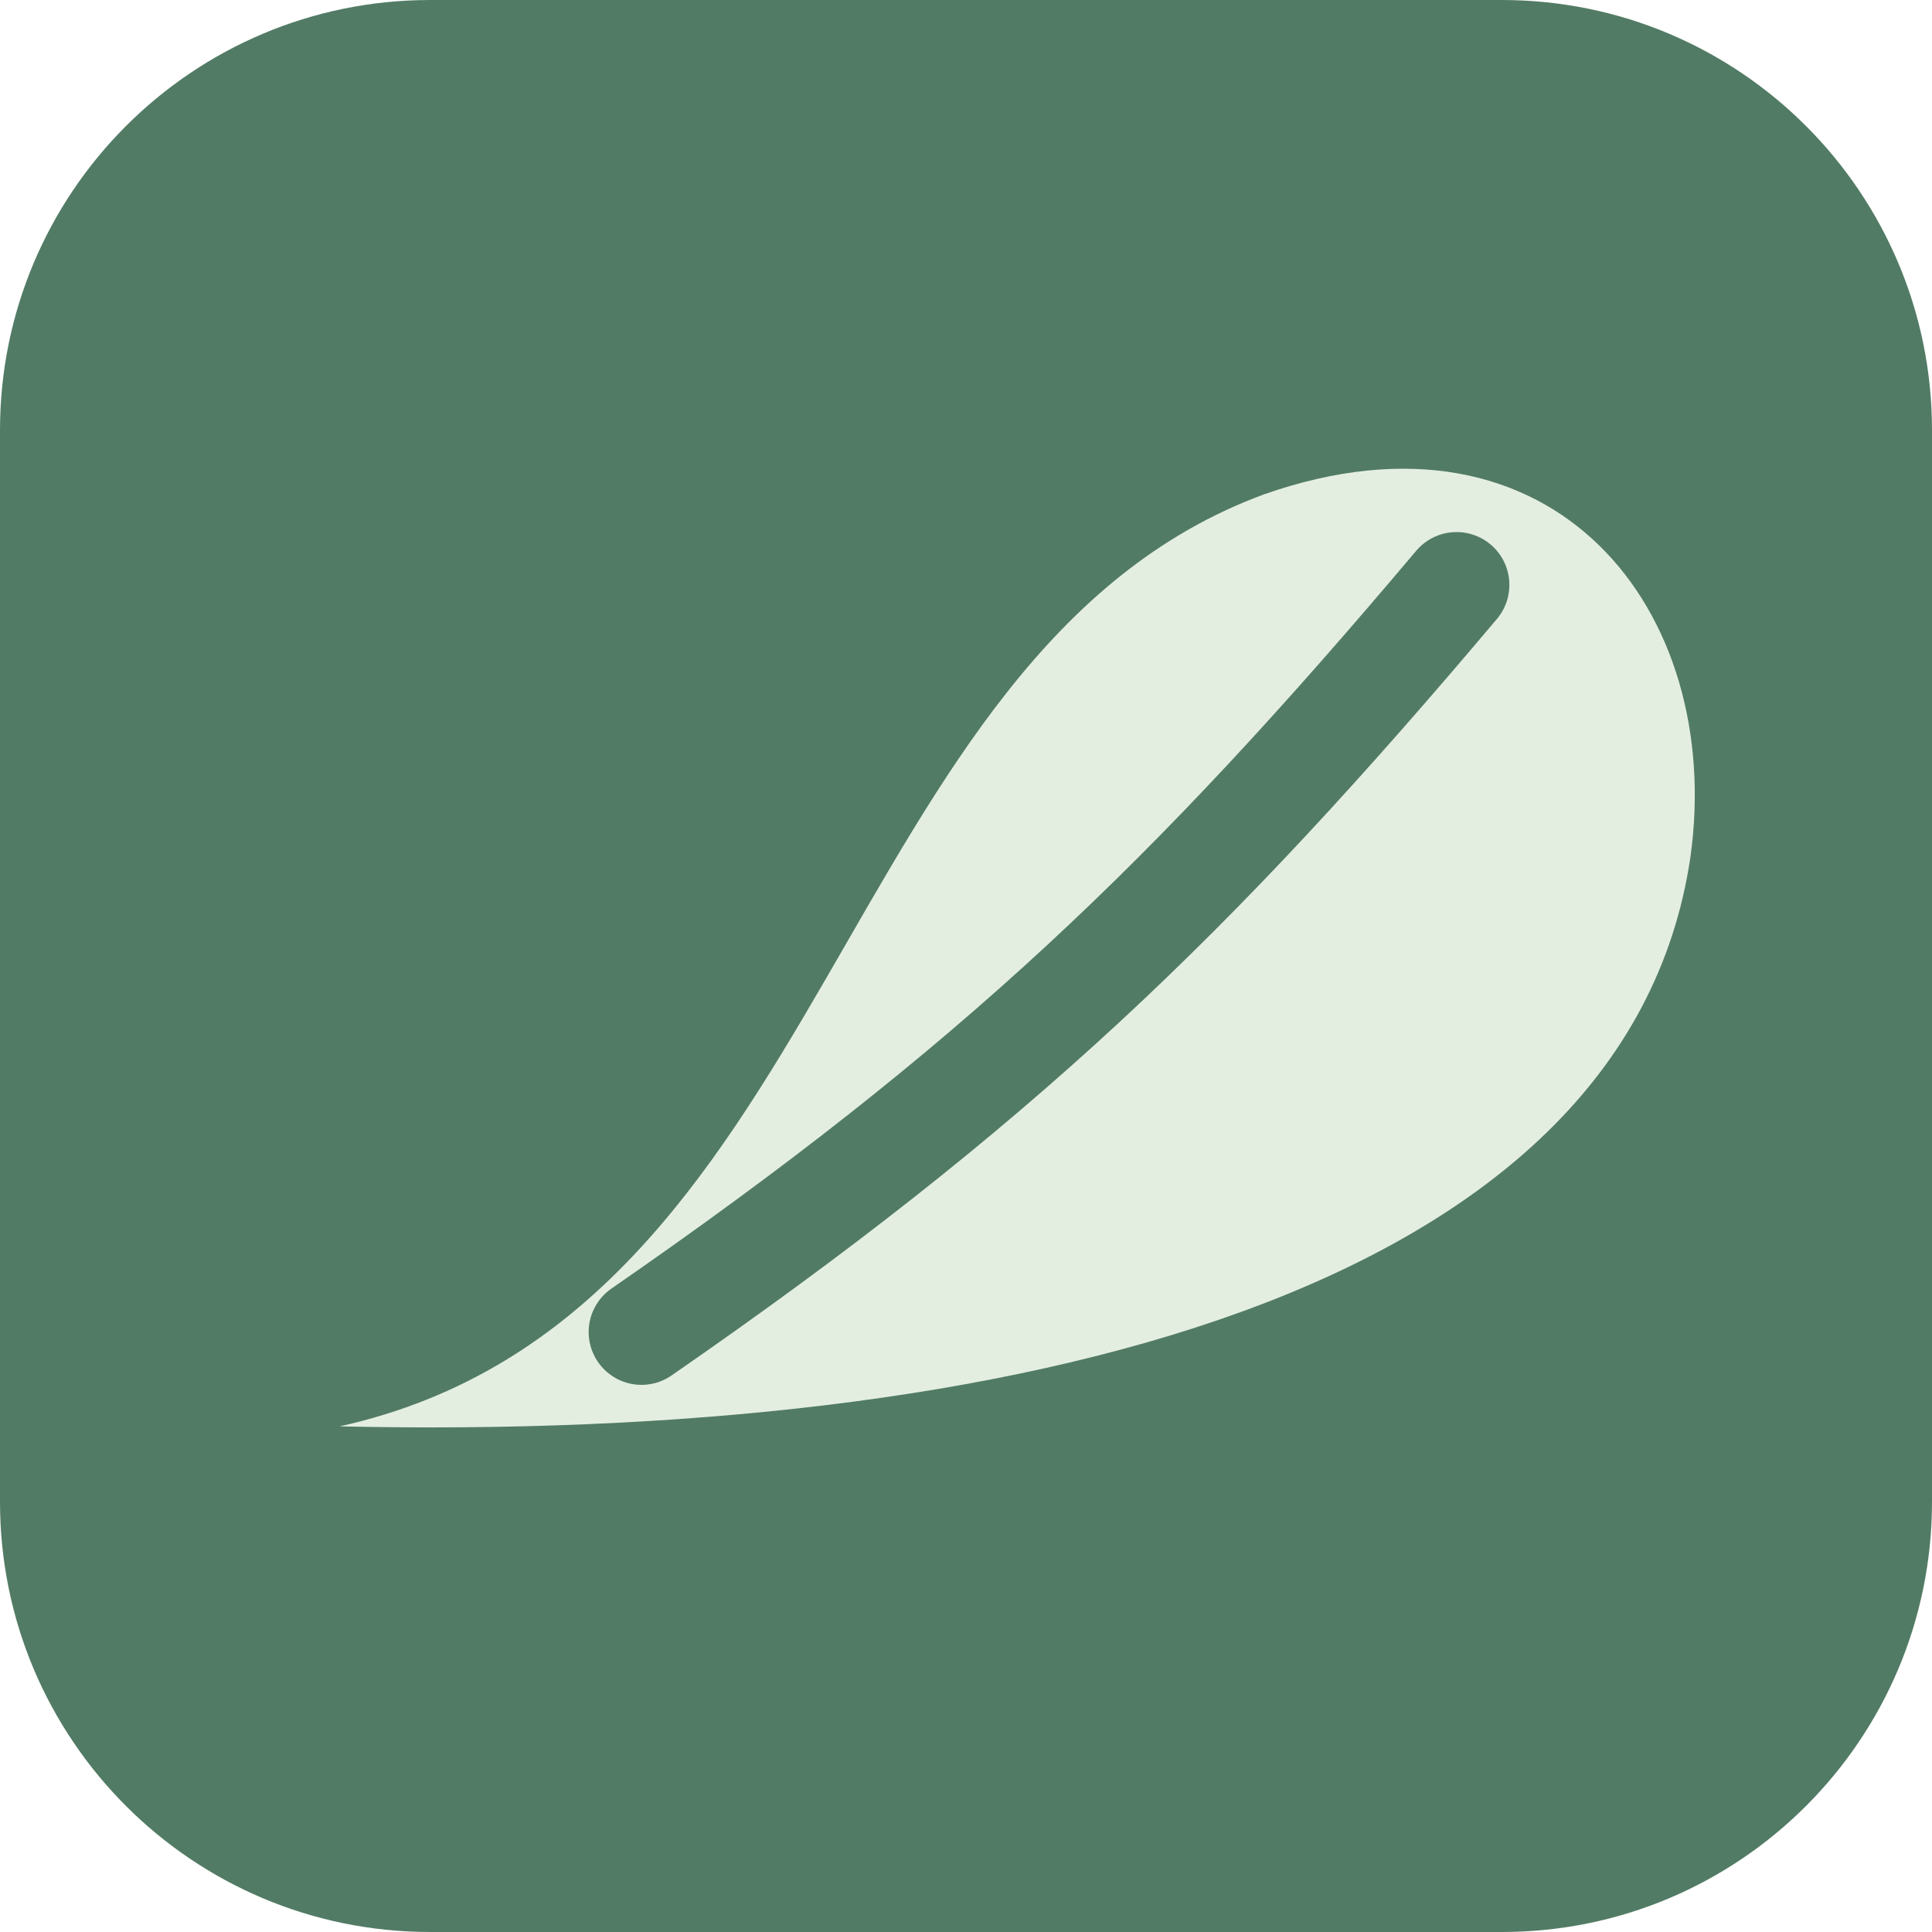
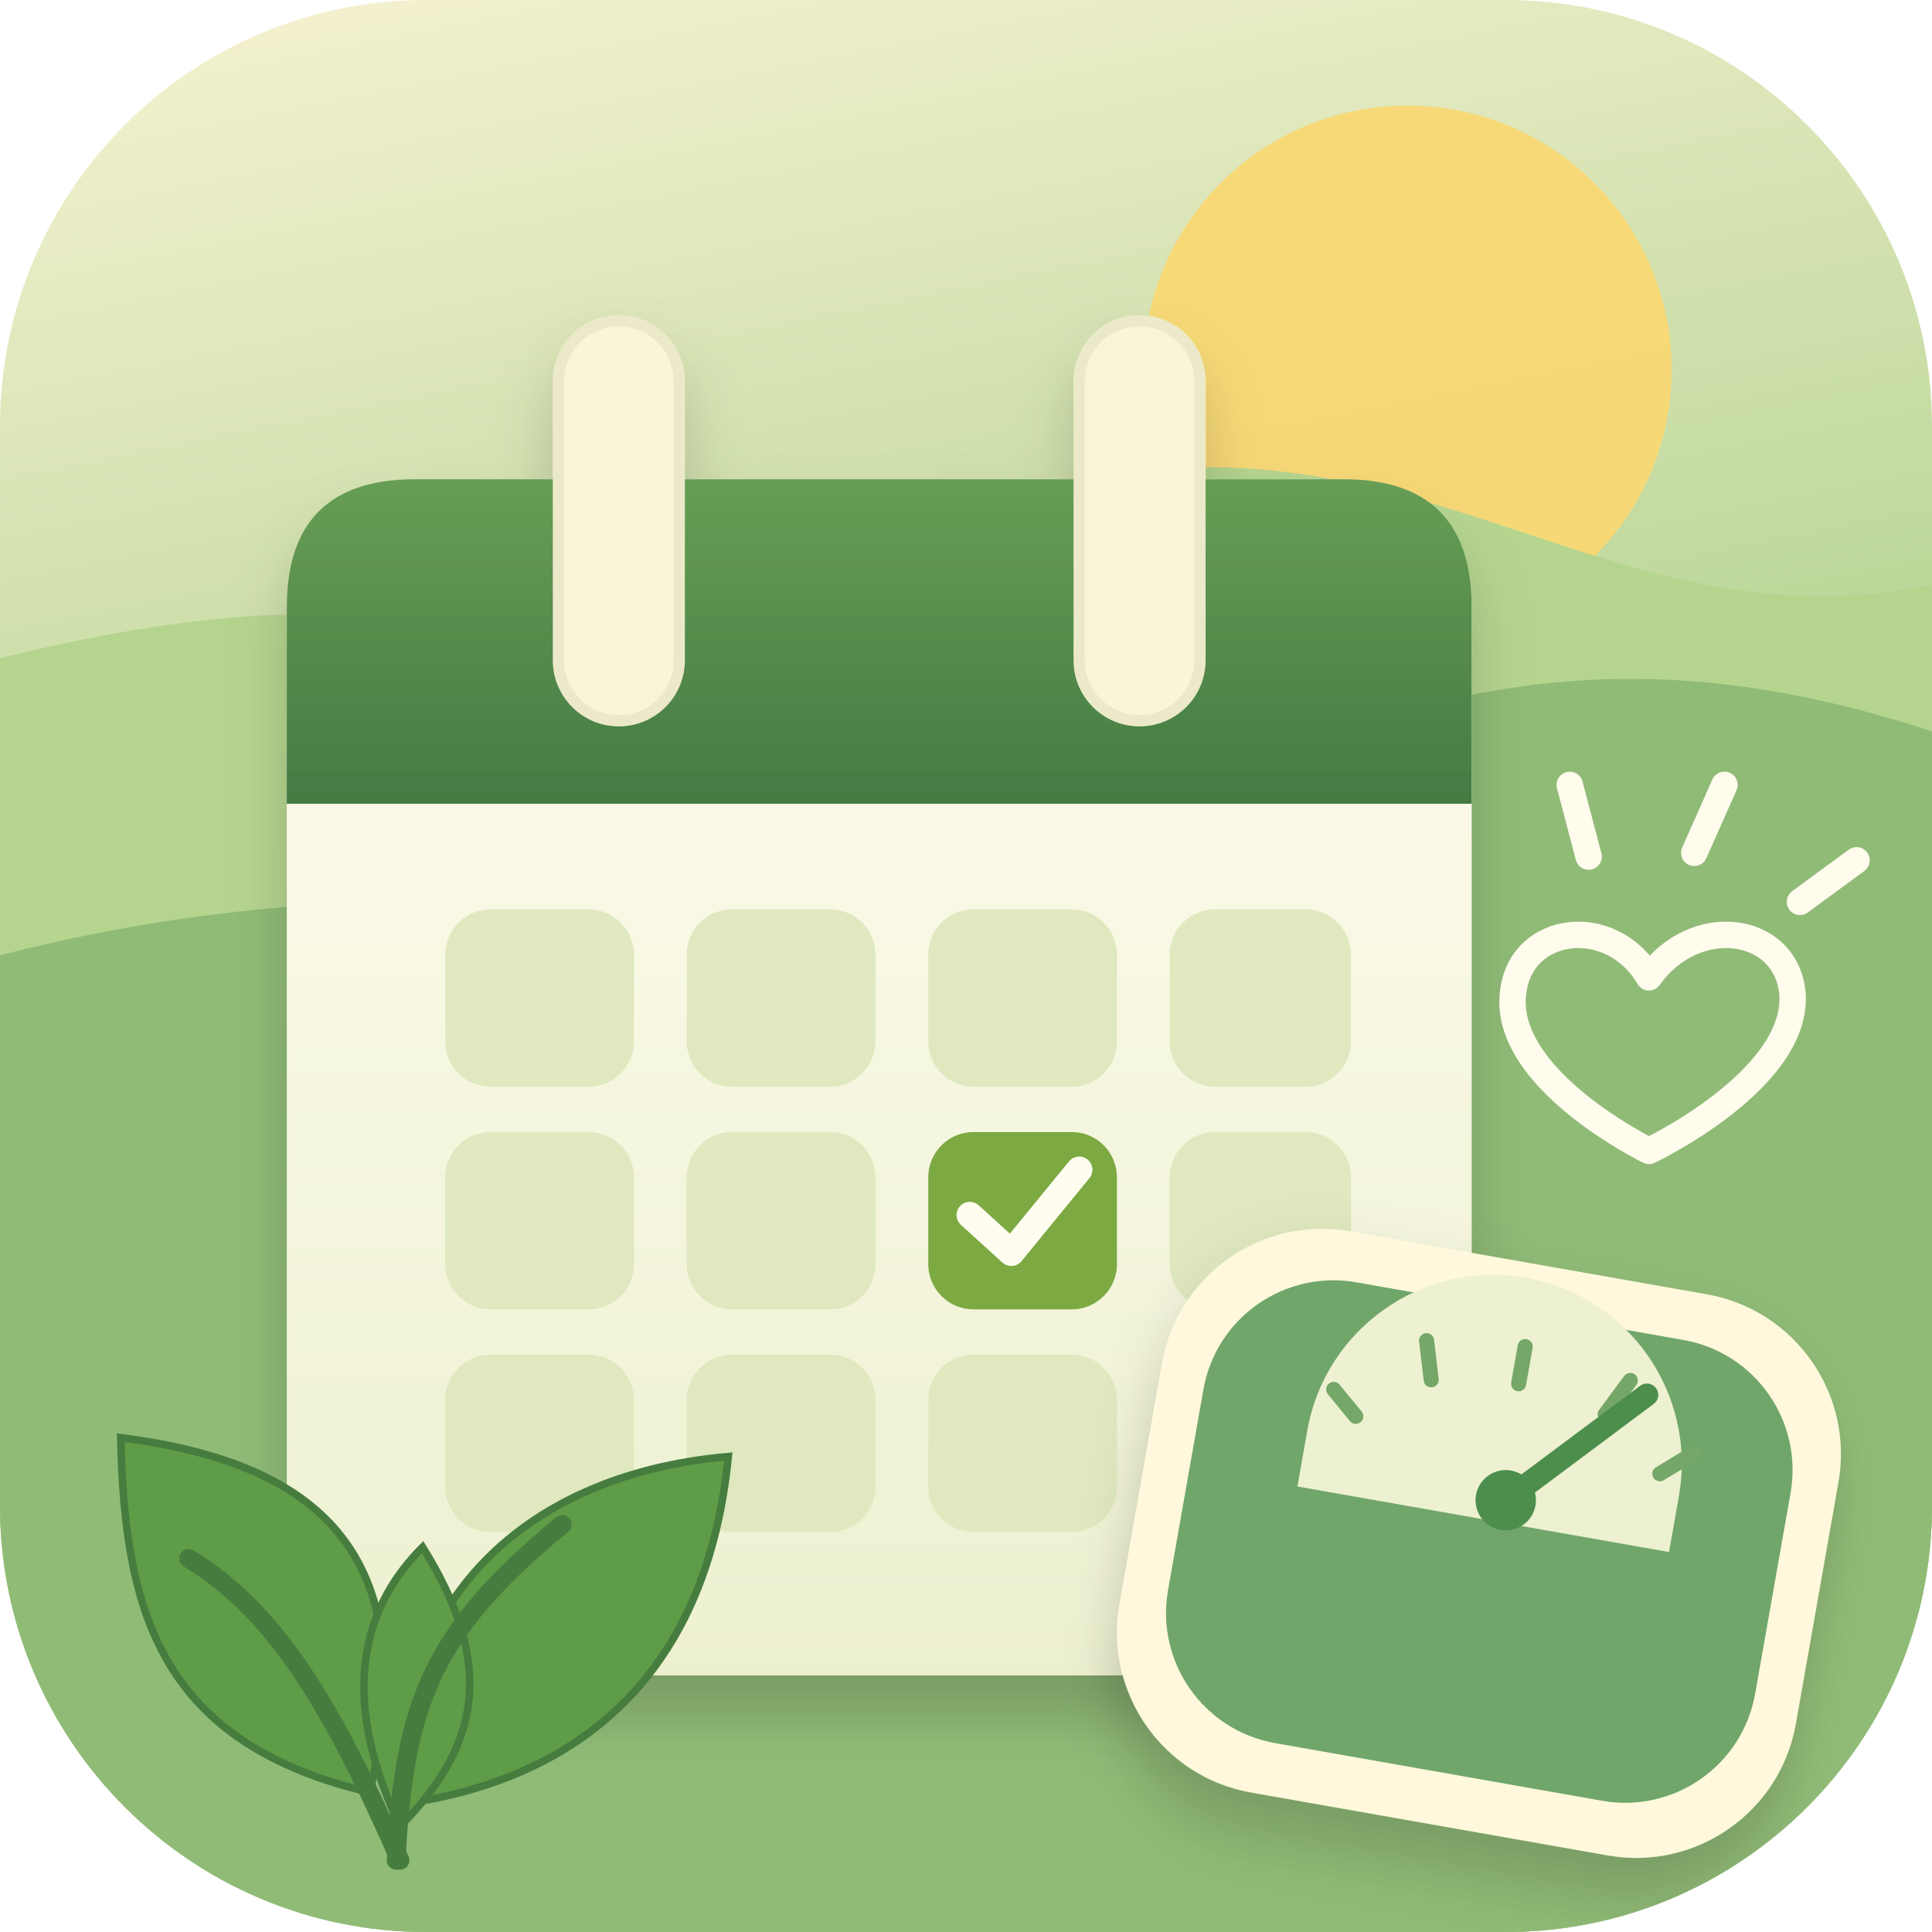
- <svg xmlns="http://www.w3.org/2000/svg" viewBox="0 0 512 512">
-   <rect width="512" height="512" rx="114" fill="#527b65" />
-   <path d="M90 378c131-29 131-205 245-247 77-27 122 31 113 96-17 116-180 155-358 151Z" fill="#e3eee1" />
-   <path d="M170 353c94-65 146-115 216-198" fill="none" stroke="#527b65" stroke-width="28" stroke-linecap="round" />
+ <svg xmlns="http://www.w3.org/2000/svg" viewBox="0 0 512 512" role="img" aria-label="Тихий прогресс: календарь, галочка и весы">
+   <defs>
+     <linearGradient id="bg" x2=".2" y2="1">
+       <stop stop-color="#f8f3d3" />
+       <stop offset=".54" stop-color="#b6d494" />
+       <stop offset="1" stop-color="#84b16f" />
+     </linearGradient>
+     <linearGradient id="cal" x2="0" y2="1">
+       <stop stop-color="#fffdf0" />
+       <stop offset="1" stop-color="#edf0d0" />
+     </linearGradient>
+     <linearGradient id="head" x2="0" y2="1">
+       <stop stop-color="#679e55" />
+       <stop offset="1" stop-color="#447a43" />
+     </linearGradient>
+     <filter id="shadow" x="-20%" y="-20%" width="145%" height="150%">
+       <feGaussianBlur in="SourceAlpha" stdDeviation="8" />
+       <feOffset dx="0" dy="10" />
+       <feComponentTransfer>
+         <feFuncA type="linear" slope=".17" />
+       </feComponentTransfer>
+       <feMerge>
+         <feMergeNode />
+         <feMergeNode in="SourceGraphic" />
+       </feMerge>
+     </filter>
+     <clipPath id="clip">
+       <rect x="0" y="0" width="512" height="512" rx="113" />
+     </clipPath>
+   </defs>
+   <g clip-path="url(#clip)">
+     <rect width="512" height="512" fill="url(#bg)" />
+     <circle cx="373" cy="98" r="70" fill="#f9d874" opacity=".95" />
+     <path d="M-35 184C69 153 104 162 164 173c61 11 89-53 164-49 80 4 128 61 223 18V512H-35Z" fill="#b5d58f" />
+     <path d="M-24 260c122-38 191-10 263-28 110-27 162-84 298-29V520H-24Z" fill="#90bb77" />
+     <g filter="url(#shadow)">
+       <rect x="76" y="127" width="314" height="317" rx="34" fill="url(#cal)" />
+       <path d="M76 161q0-34 34-34h246q34 0 34 34v52H76Z" fill="url(#head)" />
+       <g fill="#f9f5d8" stroke="#ece9ca" stroke-width="3">
+         <rect x="148" y="85" width="32" height="106" rx="16" />
+         <rect x="286" y="85" width="32" height="106" rx="16" />
+       </g>
+       <g fill="#dfe8bf">
+         <rect x="118" y="241" width="50" height="47" rx="12" />
+         <rect x="182" y="241" width="50" height="47" rx="12" />
+         <rect x="246" y="241" width="50" height="47" rx="12" />
+         <rect x="310" y="241" width="48" height="47" rx="12" />
+         <rect x="118" y="300" width="50" height="47" rx="12" />
+         <rect x="182" y="300" width="50" height="47" rx="12" />
+         <rect x="310" y="300" width="48" height="47" rx="12" />
+         <rect x="118" y="359" width="50" height="47" rx="12" />
+         <rect x="182" y="359" width="50" height="47" rx="12" />
+         <rect x="246" y="359" width="50" height="47" rx="12" />
+         <rect x="310" y="359" width="48" height="47" rx="12" />
+       </g>
+       <rect x="246" y="300" width="50" height="47" rx="12" fill="#7da943" />
+       <path d="m257 322 11 10 18-22" fill="none" stroke="#fffdf0" stroke-width="7" stroke-linecap="round" stroke-linejoin="round" />
+     </g>
+     <g transform="rotate(10 390 397)" filter="url(#shadow)">
+       <rect x="303" y="333" width="182" height="151" rx="43" fill="#fff8dc" />
+       <rect x="315" y="346" width="158" height="124" rx="35" fill="#71a66b" />
+       <path d="M344 387a49 49 0 0 1 100 0v15H344Z" fill="#edf1d1" />
+       <g stroke="#75a767" stroke-width="4" stroke-linecap="round">
+         <path d="m356 381-7-6M374 368l-3-10M397 365v-10M421 369l5-10M438 382l8-7" />
+       </g>
+       <path d="m399 396 32-34" fill="none" stroke="#4d8e4e" stroke-width="6" stroke-linecap="round" />
+       <circle cx="399" cy="396" r="8" fill="#4d8e4e" />
+     </g>
+     <g fill="#5f9c47" stroke="#467d3f" stroke-width="2">
+       <path d="M98 475C43 462 33 428 32 381c55 7 80 33 66 94Z" />
+       <path d="M107 478C103 428 136 391 193 386c-6 61-43 86-86 92Z" />
+       <path d="M106 484C89 448 97 425 112 410c18 29 17 51-6 74Z" />
+     </g>
+     <path d="M105 493c2-42 10-61 44-89M106 493c-18-41-33-66-56-80" stroke="#467d3f" stroke-width="5" fill="none" stroke-linecap="round" />
+     <g stroke="#fffbed" stroke-width="7" fill="none" stroke-linecap="round" stroke-linejoin="round">
+       <path d="M437 259c-10-17-34-14-36 4-3 23 36 42 36 42s40-19 38-42c-2-18-26-21-38-4Z" />
+       <path d="M421 227l-5-19M449 226l8-18M477 239l15-11" />
+     </g>
+   </g>
</svg>
